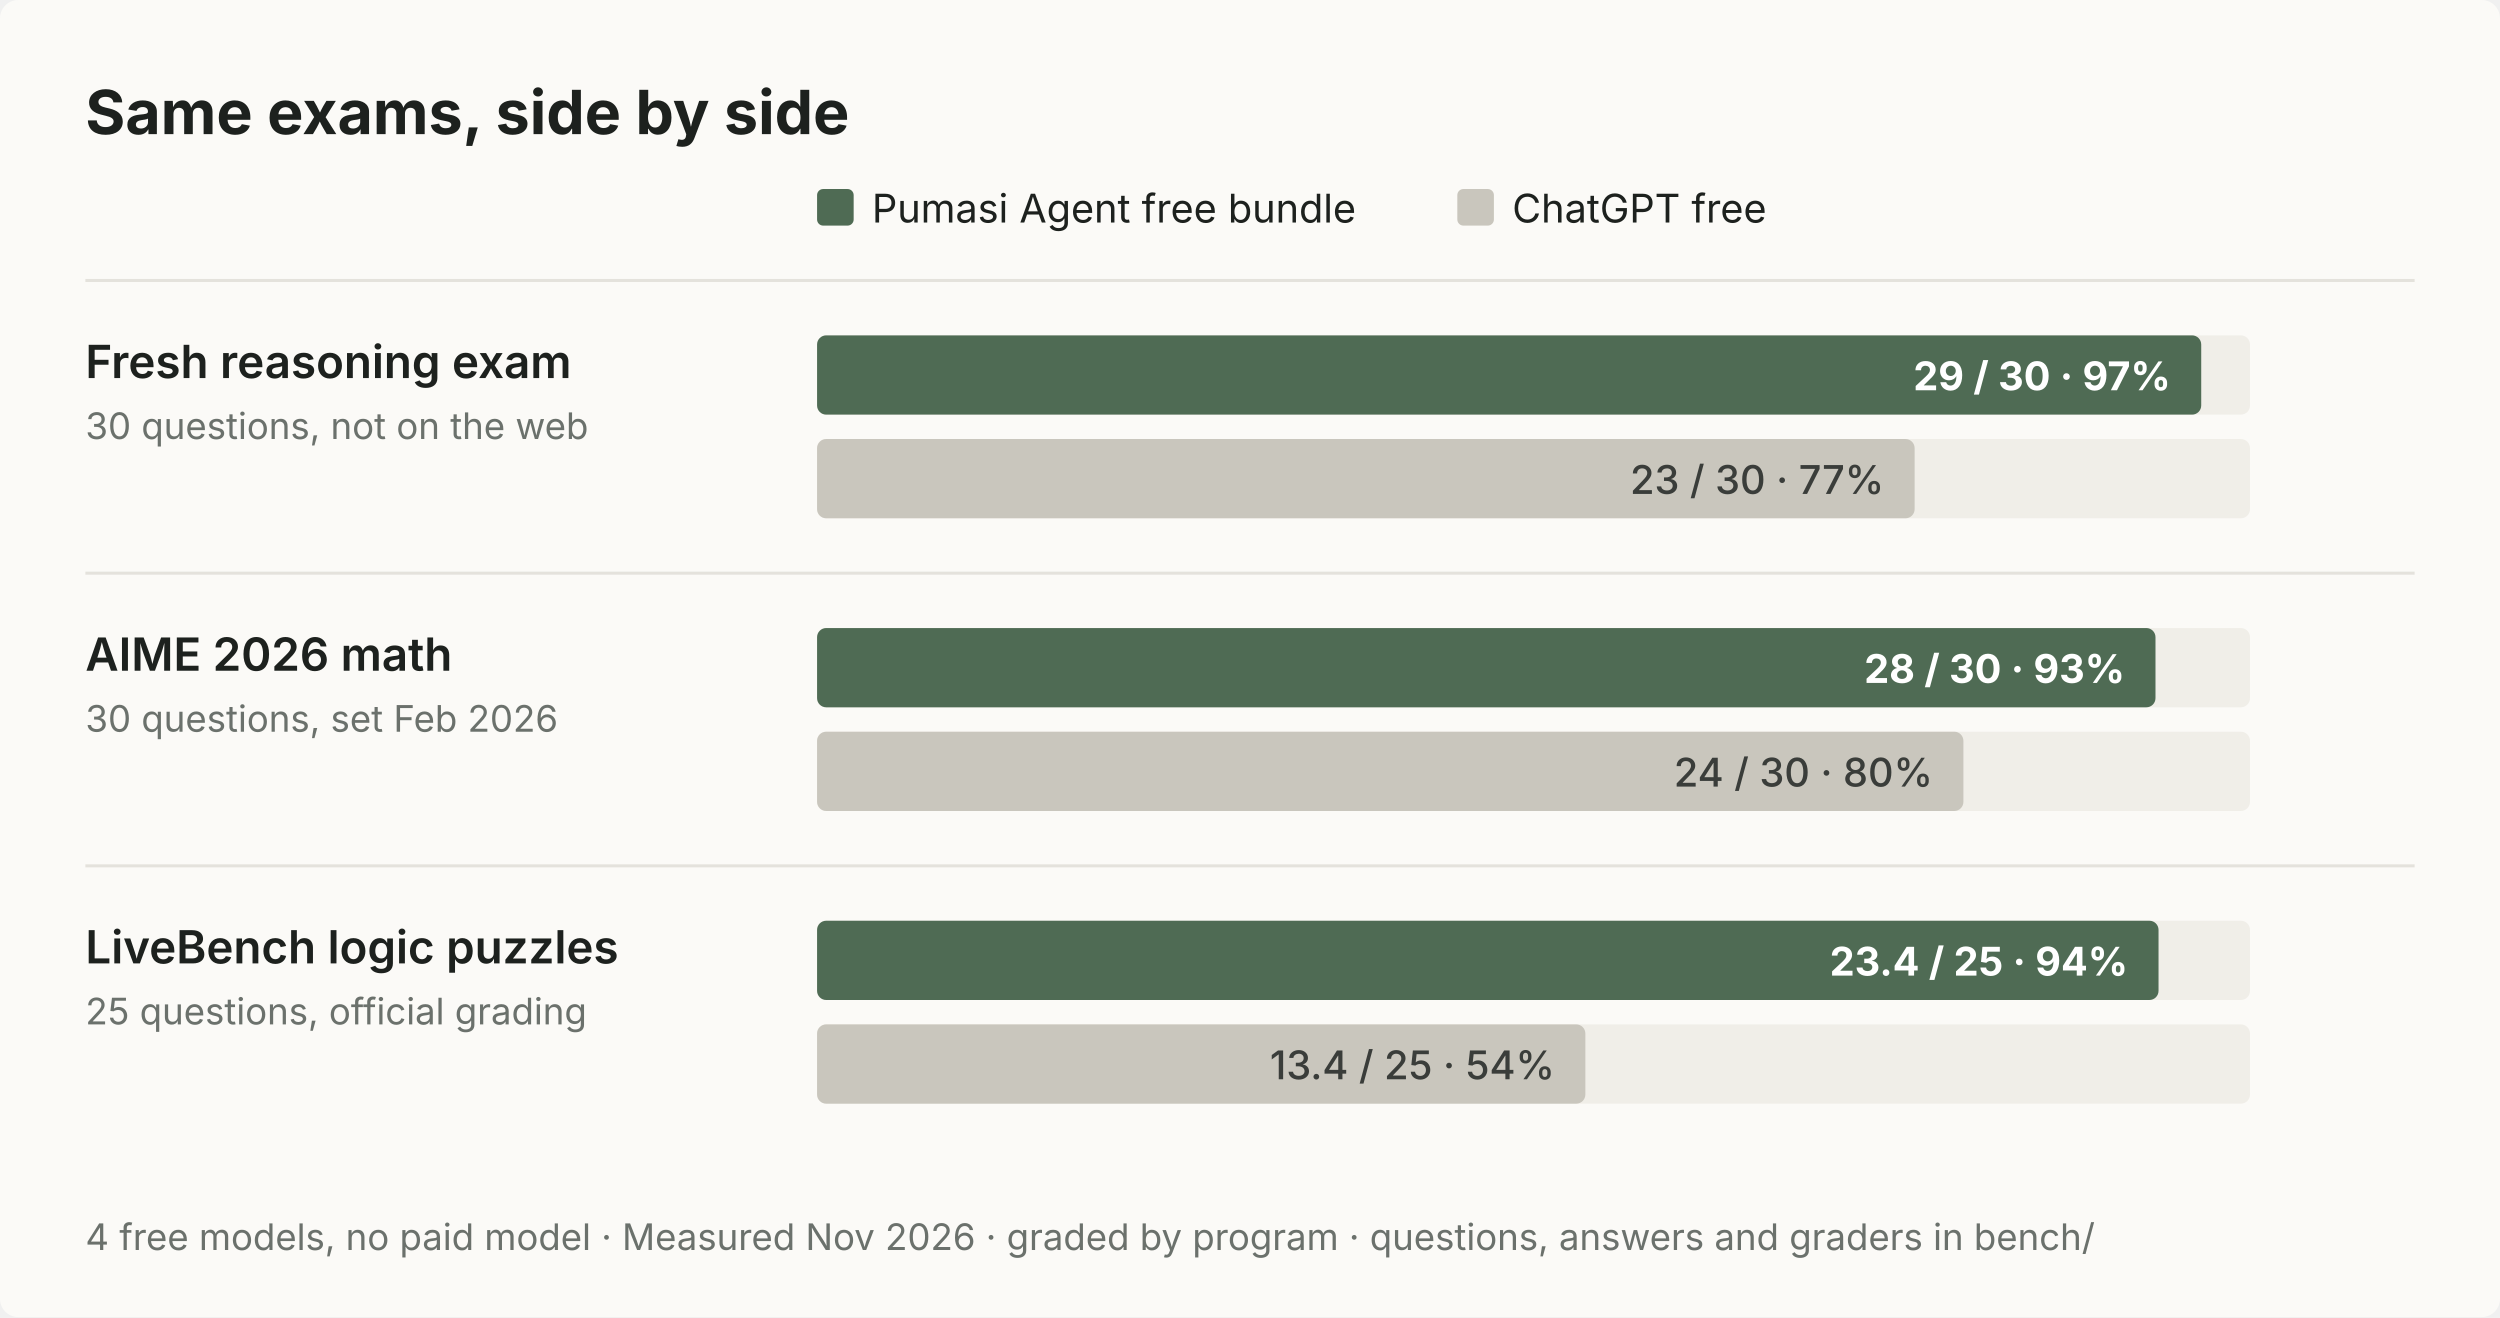
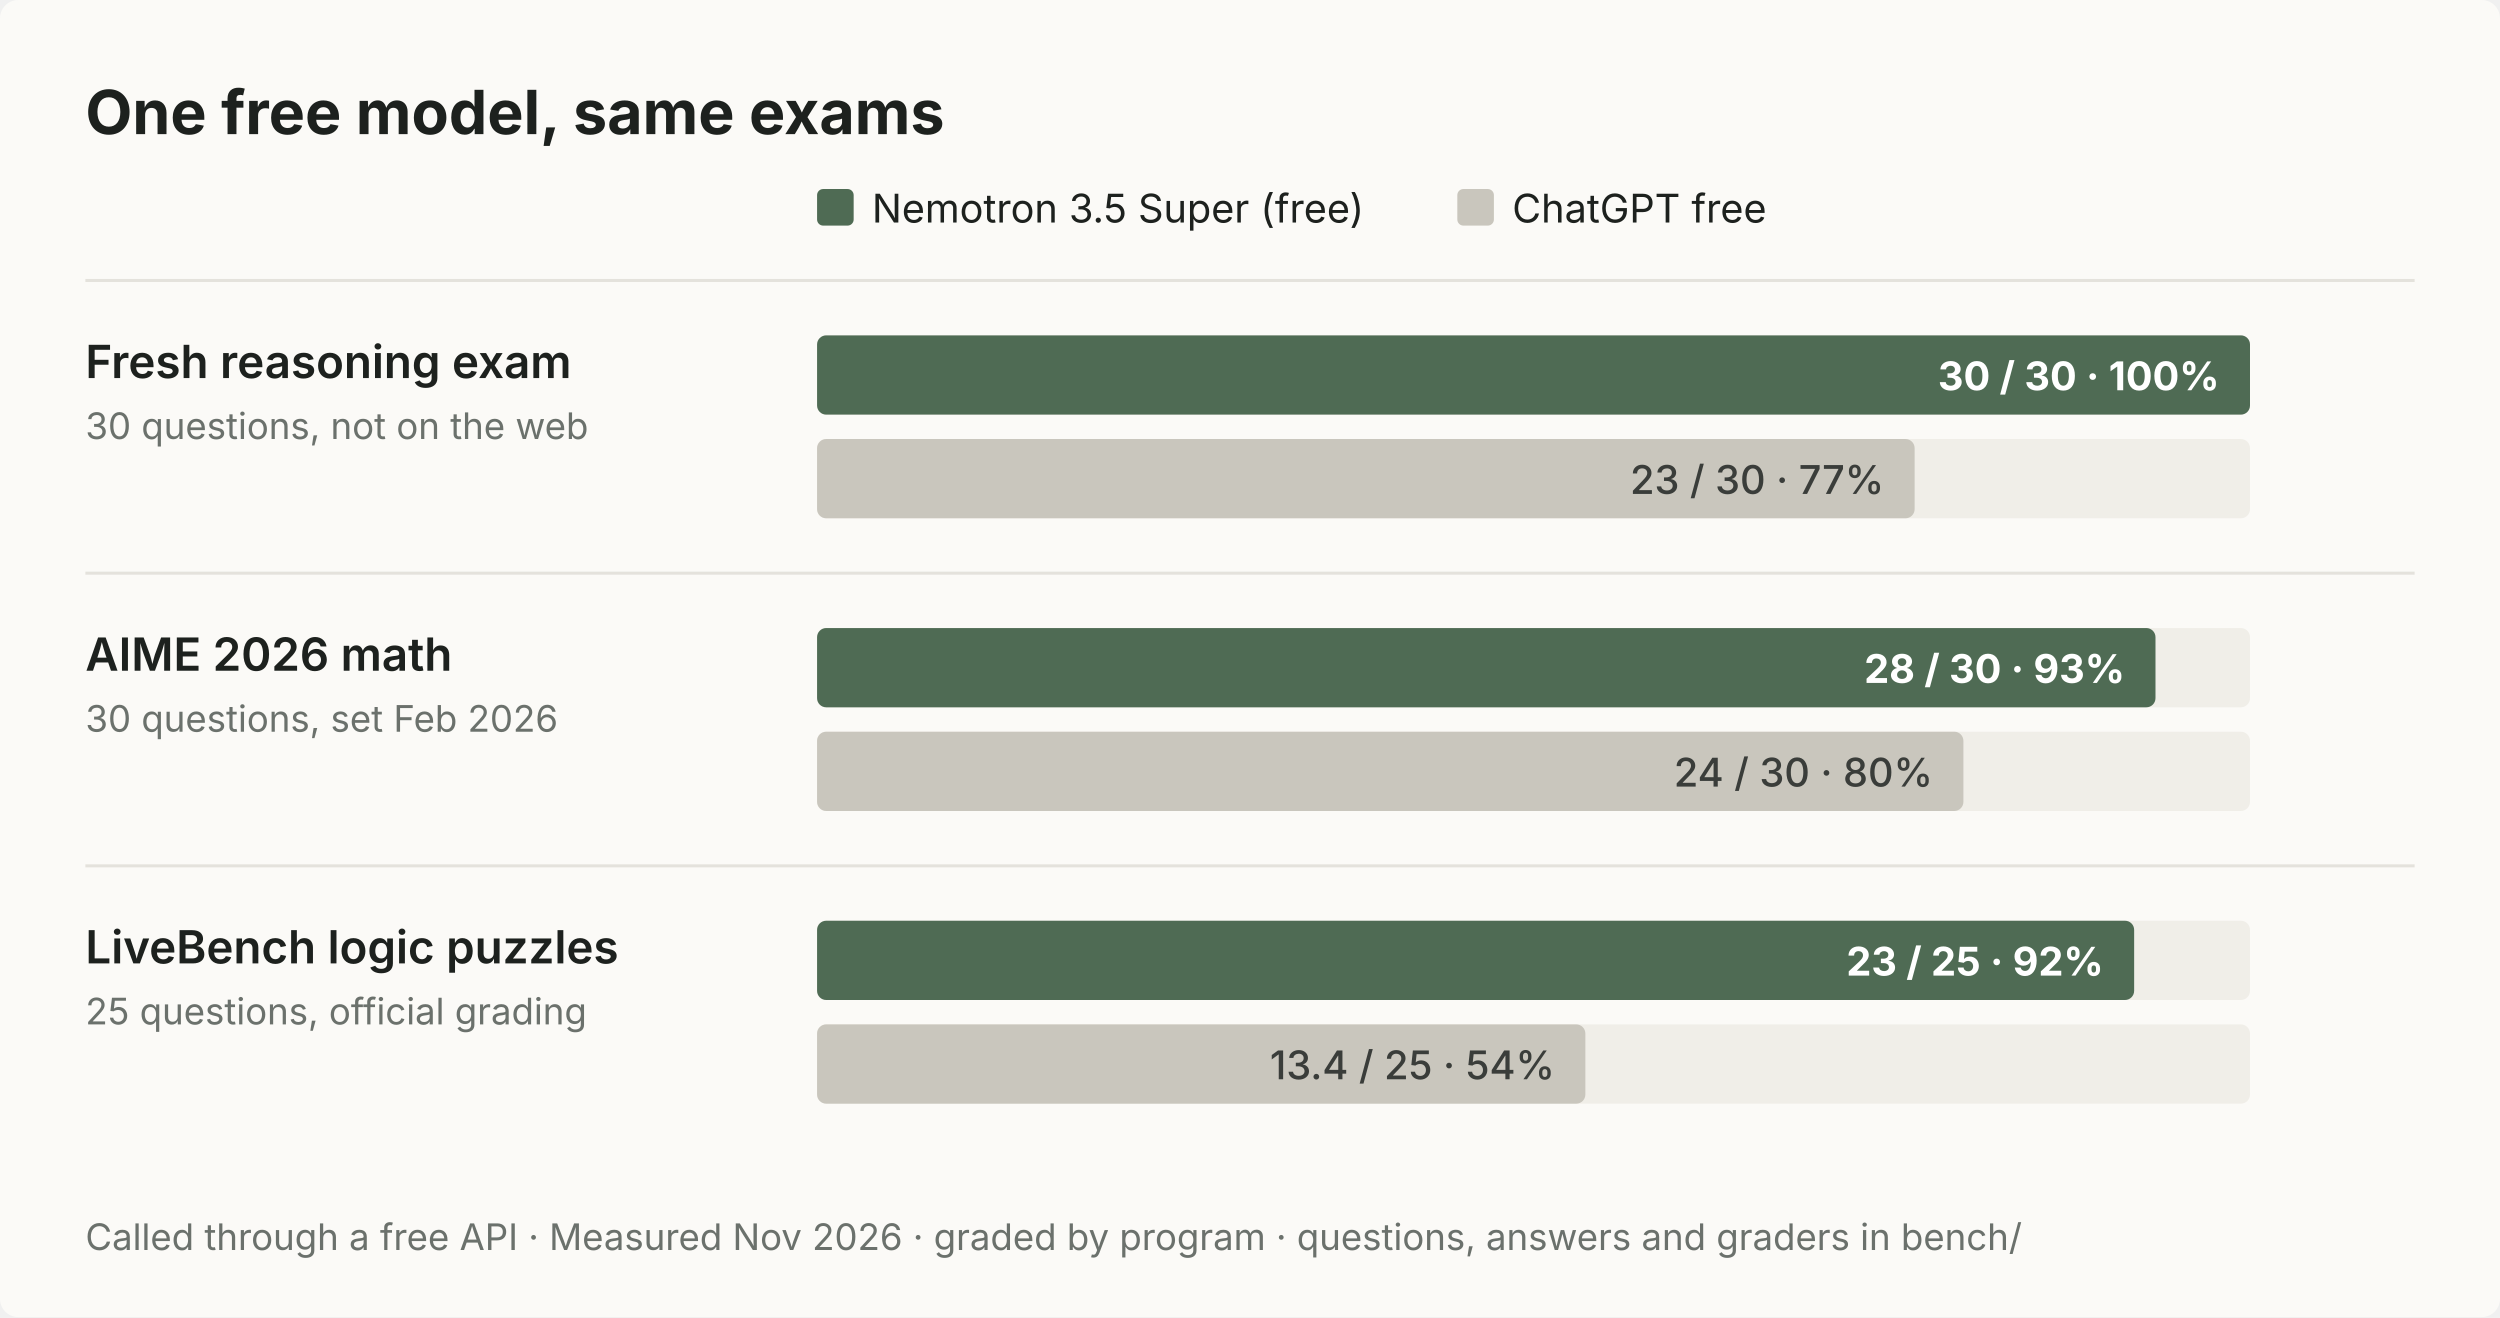
<svg xmlns="http://www.w3.org/2000/svg" width="820" height="432" viewBox="0 0 820 432" font-family="-apple-system,BlinkMacSystemFont,'Segoe UI','Apple SD Gothic Neo','Malgun Gothic',sans-serif">
  <style>
.bg{fill:#fbfaf7}.ink{fill:#1d211e}.mute{fill:#6b716c}.rule{stroke:#e4e2dc}.a{fill:#4f6b54}.b{fill:#c9c6bd}.va{fill:#ffffff}.vb{fill:#3a3d3a}.track{fill:#f0eee8}
@media (prefers-color-scheme: dark){.bg{fill:#161917}.ink{fill:#e9ebe7}.mute{fill:#9aa19b}.rule{stroke:#2b302c}.a{fill:#8fb196}.b{fill:#4a4e4a}.va{fill:#101311}.vb{fill:#e9ebe7}.track{fill:#1f2320}}
</style>
  <rect class="bg" width="820" height="432" rx="6" />
-   <text class="ink" x="28" y="44" font-size="20" font-weight="700">Same exams, side by side</text>
+   <text class="ink" x="28" y="44" font-size="20" font-weight="700">One free model, same exams</text>
  <rect class="a" x="268" y="62" width="12" height="12" rx="2" />
-   <text class="ink" x="286" y="73" font-size="13">Pumasi Agent free bundle</text>
+   <text class="ink" x="286" y="73" font-size="13">Nemotron 3.5 Super (free)</text>
  <rect class="b" x="478" y="62" width="12" height="12" rx="2" />
  <text class="ink" x="496" y="73" font-size="13">ChatGPT free</text>
  <line class="rule" x1="28" x2="792" y1="92" y2="92" />
  <text class="ink" x="28" y="124" font-size="15" font-weight="600">Fresh reasoning exam</text>
  <text class="mute" x="28" y="144" font-size="12">30 questions, not on the web</text>
  <rect class="track" x="268" y="110" width="470" height="26" rx="3" />
-   <rect class="a" x="268" y="110" width="454" height="26" rx="3" />
-   <text class="va" x="712" y="128" font-size="13" font-weight="700" text-anchor="end">29 / 30 · 97%</text>
+   <rect class="a" x="268" y="110" width="470" height="26" rx="3" />
+   <text class="va" x="728" y="128" font-size="13" font-weight="700" text-anchor="end">30 / 30 · 100%</text>
  <rect class="track" x="268" y="144" width="470" height="26" rx="3" />
  <rect class="b" x="268" y="144" width="360" height="26" rx="3" />
  <text class="vb" x="618" y="162" font-size="13" font-weight="500" text-anchor="end">23 / 30 · 77%</text>
  <line class="rule" x1="28" x2="792" y1="188" y2="188" />
  <text class="ink" x="28" y="220" font-size="15" font-weight="600">AIME 2026 math</text>
  <text class="mute" x="28" y="240" font-size="12">30 questions, set Feb 2026</text>
  <rect class="track" x="268" y="206" width="470" height="26" rx="3" />
  <rect class="a" x="268" y="206" width="439" height="26" rx="3" />
  <text class="va" x="697" y="224" font-size="13" font-weight="700" text-anchor="end">28 / 30 · 93%</text>
  <rect class="track" x="268" y="240" width="470" height="26" rx="3" />
  <rect class="b" x="268" y="240" width="376" height="26" rx="3" />
  <text class="vb" x="634" y="258" font-size="13" font-weight="500" text-anchor="end">24 / 30 · 80%</text>
  <line class="rule" x1="28" x2="792" y1="284" y2="284" />
  <text class="ink" x="28" y="316" font-size="15" font-weight="600">LiveBench logic puzzles</text>
  <text class="mute" x="28" y="336" font-size="12">25 questions, official grading</text>
  <rect class="track" x="268" y="302" width="470" height="26" rx="3" />
-   <rect class="a" x="268" y="302" width="440" height="26" rx="3" />
-   <text class="va" x="698" y="320" font-size="13" font-weight="700" text-anchor="end">23.4 / 25 · 94%</text>
+   <rect class="a" x="268" y="302" width="432" height="26" rx="3" />
+   <text class="va" x="690" y="320" font-size="13" font-weight="700" text-anchor="end">23 / 25 · 92%</text>
  <rect class="track" x="268" y="336" width="470" height="26" rx="3" />
  <rect class="b" x="268" y="336" width="252" height="26" rx="3" />
  <text class="vb" x="510" y="354" font-size="13" font-weight="500" text-anchor="end">13.4 / 25 · 54%</text>
-   <text class="mute" x="28" y="410" font-size="12">4 free models, no paid model · Measured Nov 2026 · graded by program · questions, answers and graders in bench/</text>
+   <text class="mute" x="28" y="410" font-size="12">Called through a free API · Measured Nov 2026 · graded by program · questions, answers and graders in bench/</text>
</svg>
